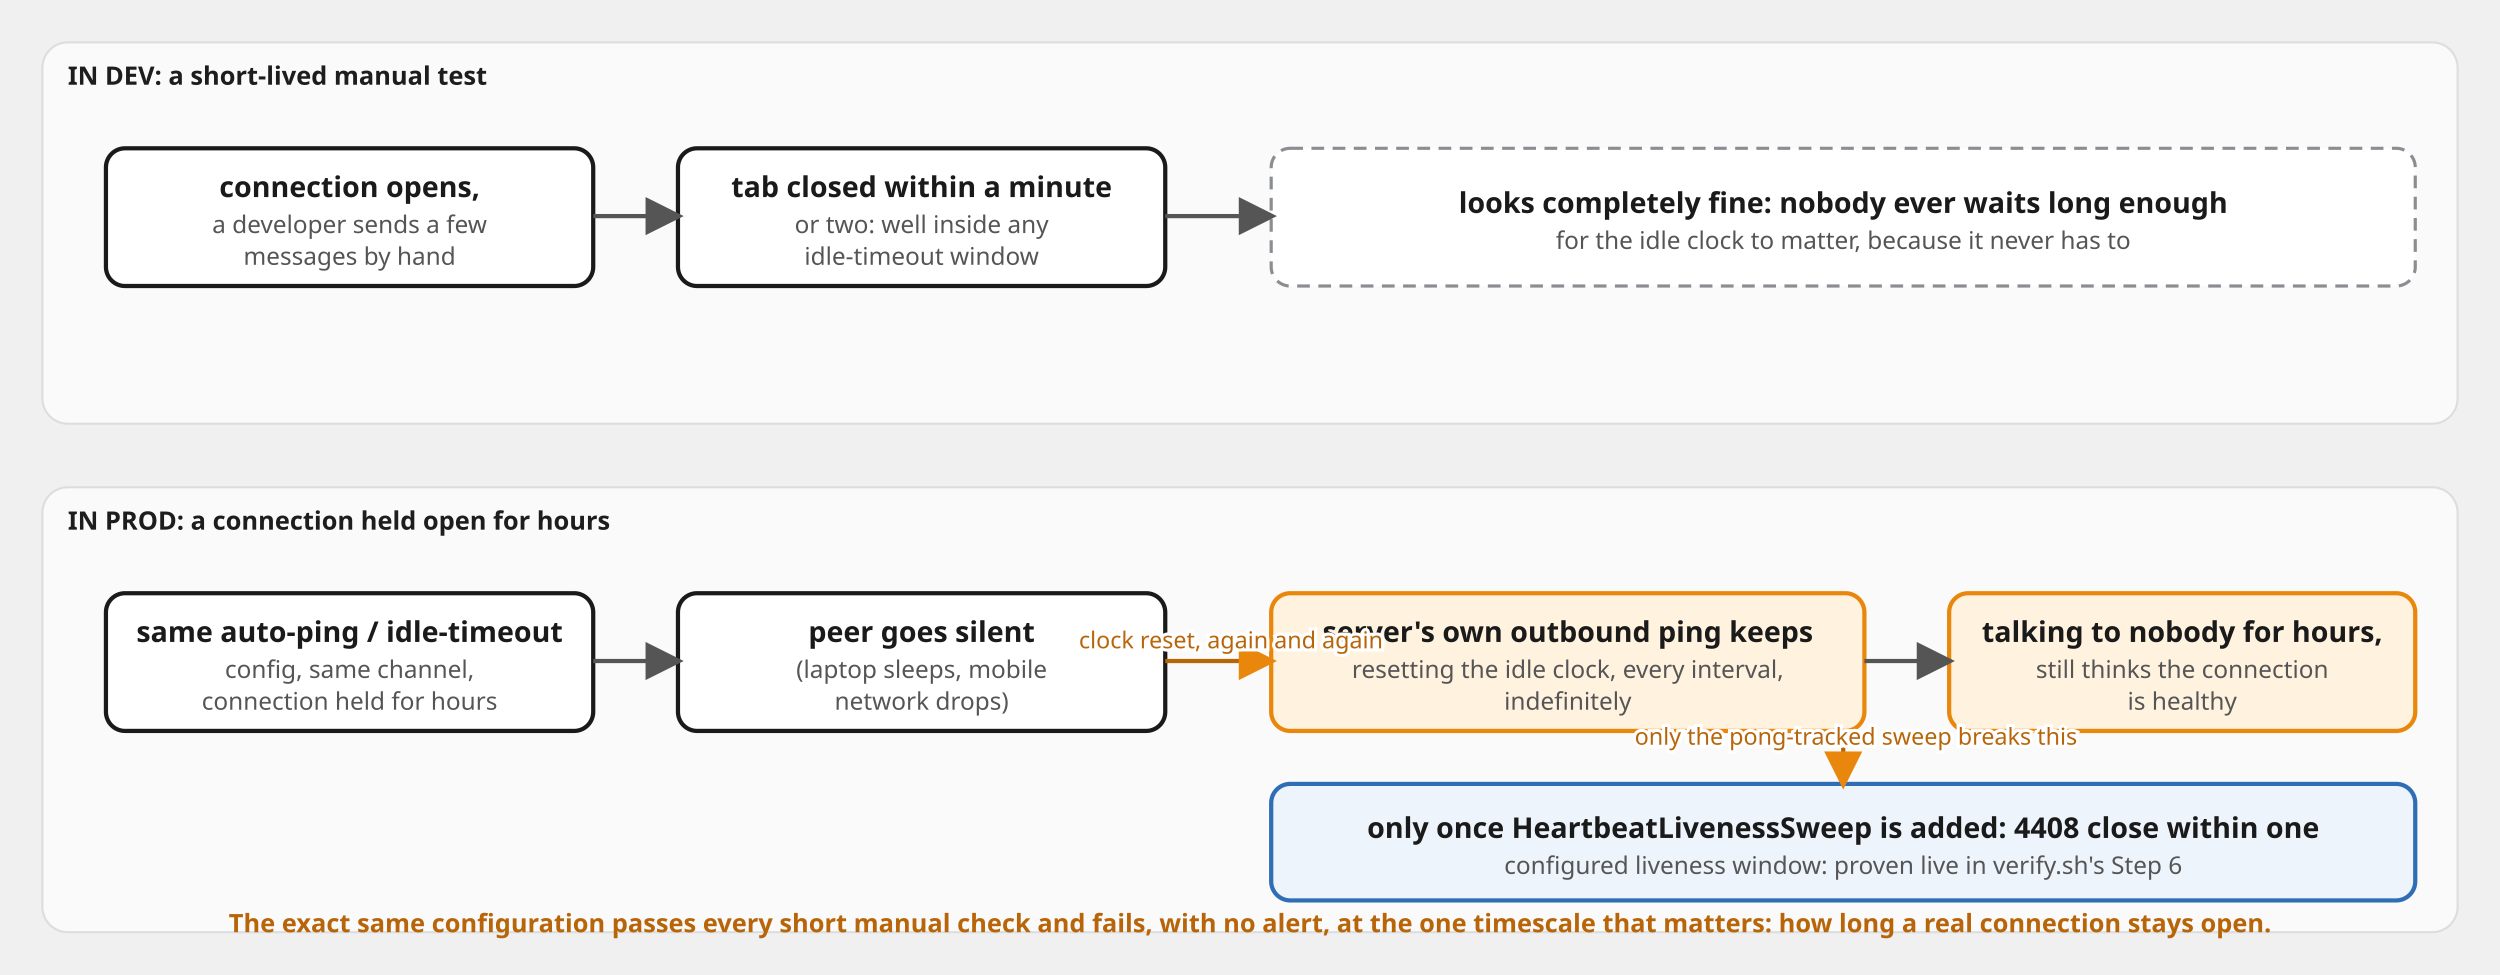
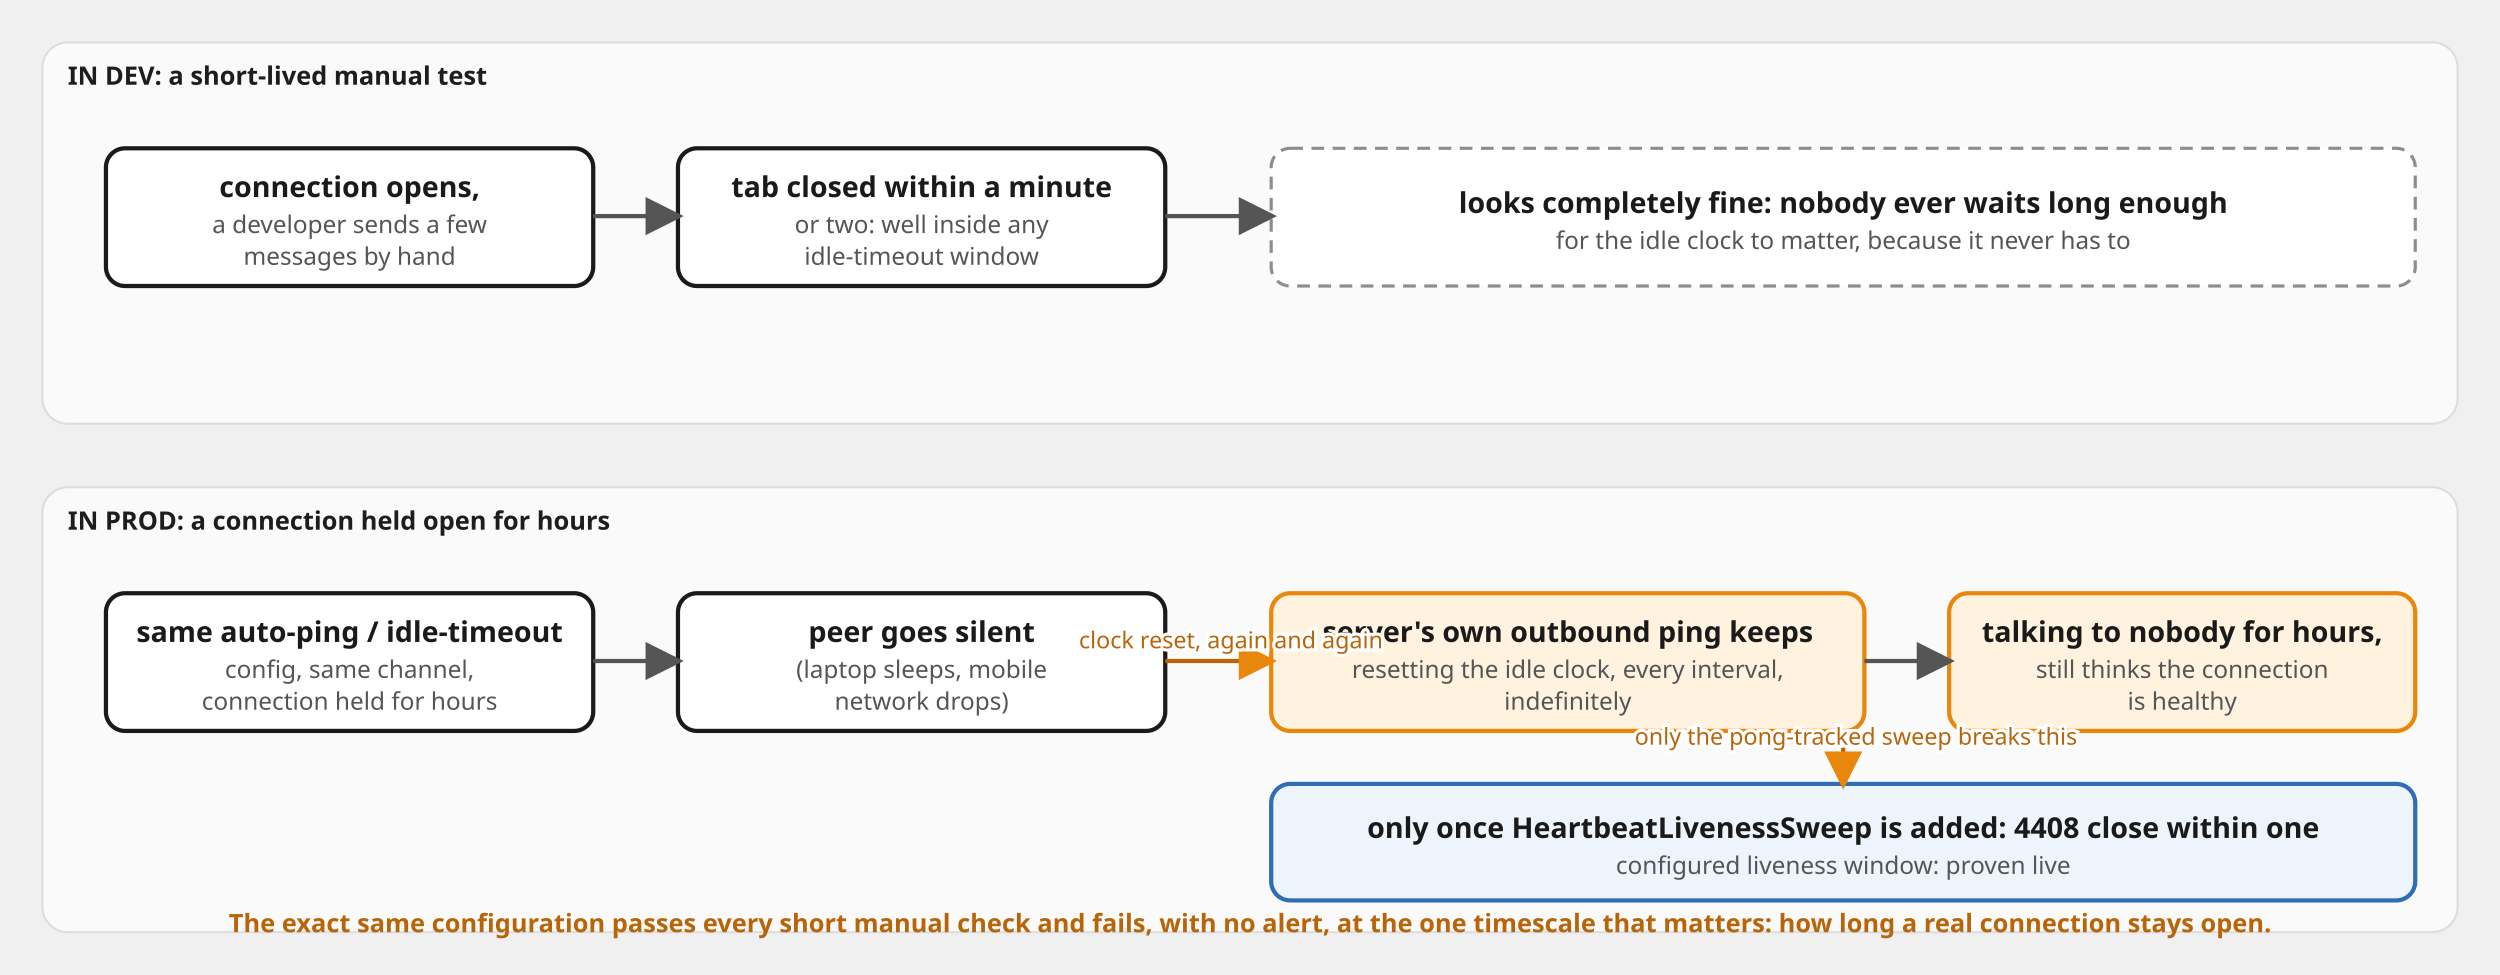
<svg xmlns="http://www.w3.org/2000/svg" viewBox="0 0 1180 460" font-family="'Red Hat Text', system-ui, sans-serif" role="img">
  <defs>
    <marker id="a" viewBox="0 0 10 10" refX="8.5" refY="5" markerWidth="9" markerHeight="9" orient="auto-start-reverse">
      <path d="M0,0 L10,5 L0,10 z" fill="#555" />
    </marker>
    <marker id="am" viewBox="0 0 10 10" refX="8.5" refY="5" markerWidth="9" markerHeight="9" orient="auto-start-reverse">
      <path d="M0,0 L10,5 L0,10 z" fill="#e8870c" />
    </marker>
  </defs>
  <rect x="20" y="20" width="1140" height="180" rx="12" fill="#fafafa" stroke="#ddd" />
  <text x="32" y="40" font-size="12" font-weight="700" fill="#1d1d1d">IN DEV: a short-lived manual test</text>
  <rect x="20" y="230" width="1140" height="210" rx="12" fill="#fafafa" stroke="#ddd" />
  <text x="32" y="250" font-size="12" font-weight="700" fill="#1d1d1d">IN PROD: a connection held open for hours</text>
  <rect x="50" y="70" width="230" height="65" rx="9" fill="#ffffff" stroke="#1a1a1a" stroke-width="2" />
  <text x="165.0" y="93.0" font-size="13.5" font-weight="700" fill="#1a1a1a" text-anchor="middle">connection opens,</text>
  <text x="165.0" y="110.0" font-size="11.5" fill="#555555" text-anchor="middle">a developer sends a few</text>
  <text x="165.0" y="125.0" font-size="11.5" fill="#555555" text-anchor="middle">messages by hand</text>
  <rect x="320" y="70" width="230" height="65" rx="9" fill="#ffffff" stroke="#1a1a1a" stroke-width="2" />
  <text x="435.0" y="93.0" font-size="13.5" font-weight="700" fill="#1a1a1a" text-anchor="middle">tab closed within a minute</text>
  <text x="435.0" y="110.0" font-size="11.5" fill="#555555" text-anchor="middle">or two: well inside any</text>
  <text x="435.0" y="125.0" font-size="11.5" fill="#555555" text-anchor="middle">idle-timeout window</text>
  <rect x="600" y="70" width="540" height="65" rx="9" fill="#ffffff" stroke="#8a8d91" stroke-width="1.5" stroke-dasharray="6 4" />
  <text x="870.0" y="100.5" font-size="13.5" font-weight="700" fill="#1a1a1a" text-anchor="middle">looks completely fine: nobody ever waits long enough</text>
  <text x="870.0" y="117.5" font-size="11.5" fill="#555555" text-anchor="middle">for the idle clock to matter, because it never has to</text>
  <rect x="50" y="280" width="230" height="65" rx="9" fill="#ffffff" stroke="#1a1a1a" stroke-width="2" />
  <text x="165.0" y="303.0" font-size="13.5" font-weight="700" fill="#1a1a1a" text-anchor="middle">same auto-ping / idle-timeout</text>
  <text x="165.0" y="320.0" font-size="11.5" fill="#555555" text-anchor="middle">config, same channel,</text>
  <text x="165.0" y="335.0" font-size="11.5" fill="#555555" text-anchor="middle">connection held for hours</text>
  <rect x="320" y="280" width="230" height="65" rx="9" fill="#ffffff" stroke="#1a1a1a" stroke-width="2" />
  <text x="435.0" y="303.0" font-size="13.5" font-weight="700" fill="#1a1a1a" text-anchor="middle">peer goes silent</text>
  <text x="435.0" y="320.0" font-size="11.5" fill="#555555" text-anchor="middle">(laptop sleeps, mobile</text>
  <text x="435.0" y="335.0" font-size="11.5" fill="#555555" text-anchor="middle">network drops)</text>
  <rect x="600" y="280" width="280" height="65" rx="9" fill="#fff3e0" stroke="#e8870c" stroke-width="2" />
  <text x="740.0" y="303.0" font-size="13.5" font-weight="700" fill="#1a1a1a" text-anchor="middle">server's own outbound ping keeps</text>
  <text x="740.0" y="320.0" font-size="11.5" fill="#555555" text-anchor="middle">resetting the idle clock, every interval,</text>
  <text x="740.0" y="335.0" font-size="11.5" fill="#555555" text-anchor="middle">indefinitely</text>
  <rect x="920" y="280" width="220" height="65" rx="9" fill="#fff3e0" stroke="#e8870c" stroke-width="2" />
  <text x="1030.0" y="303.0" font-size="13.5" font-weight="700" fill="#1a1a1a" text-anchor="middle">talking to nobody for hours,</text>
  <text x="1030.0" y="320.0" font-size="11.5" fill="#555555" text-anchor="middle">still thinks the connection</text>
  <text x="1030.0" y="335.0" font-size="11.5" fill="#555555" text-anchor="middle">is healthy</text>
  <rect x="600" y="370" width="540" height="55" rx="9" fill="#eef4fb" stroke="#2f6db5" stroke-width="2" />
  <text x="870.0" y="395.5" font-size="13.5" font-weight="700" fill="#1a1a1a" text-anchor="middle">only once HeartbeatLivenessSweep is added: 4408 close within one</text>
-   <text x="870.0" y="412.5" font-size="11.5" fill="#555555" text-anchor="middle">configured liveness window: proven live in verify.sh's Step 6</text>
+   <text x="870.0" y="412.5" font-size="11.5" fill="#555555" text-anchor="middle">configured liveness window: proven live</text>
  <path d="M280,102 L320,102" fill="none" stroke="#555" stroke-width="2" marker-end="url(#a)" />
  <path d="M550,102 L600,102" fill="none" stroke="#555" stroke-width="2" marker-end="url(#a)" />
  <path d="M280,312 L320,312" fill="none" stroke="#555" stroke-width="2" marker-end="url(#a)" />
  <path d="M550,312 L600,312" fill="none" stroke="#b8650a" stroke-width="2" marker-end="url(#am)" />
  <text x="581.0" y="306.0" font-size="11" fill="#ffffff" stroke="#ffffff" stroke-width="3" paint-order="stroke" text-anchor="middle">clock reset, again and again</text>
  <text x="581.0" y="306.0" font-size="11" fill="#b8650a" text-anchor="middle">clock reset, again and again</text>
  <path d="M880,312 L920,312" fill="none" stroke="#555" stroke-width="2" marker-end="url(#a)" />
  <path d="M870,345 L870,370" fill="none" stroke="#b8650a" stroke-width="2" marker-end="url(#am)" />
  <text x="876.0" y="351.5" font-size="11" fill="#ffffff" stroke="#ffffff" stroke-width="3" paint-order="stroke" text-anchor="middle">only the pong-tracked sweep breaks this</text>
  <text x="876.0" y="351.5" font-size="11" fill="#b8650a" text-anchor="middle">only the pong-tracked sweep breaks this</text>
  <text x="590" y="440" font-size="12" fill="#b8650a" text-anchor="middle" font-weight="700">The exact same configuration passes every short manual check and fails, with no alert, at the one timescale that matters: how long a real connection stays open.</text>
</svg>
